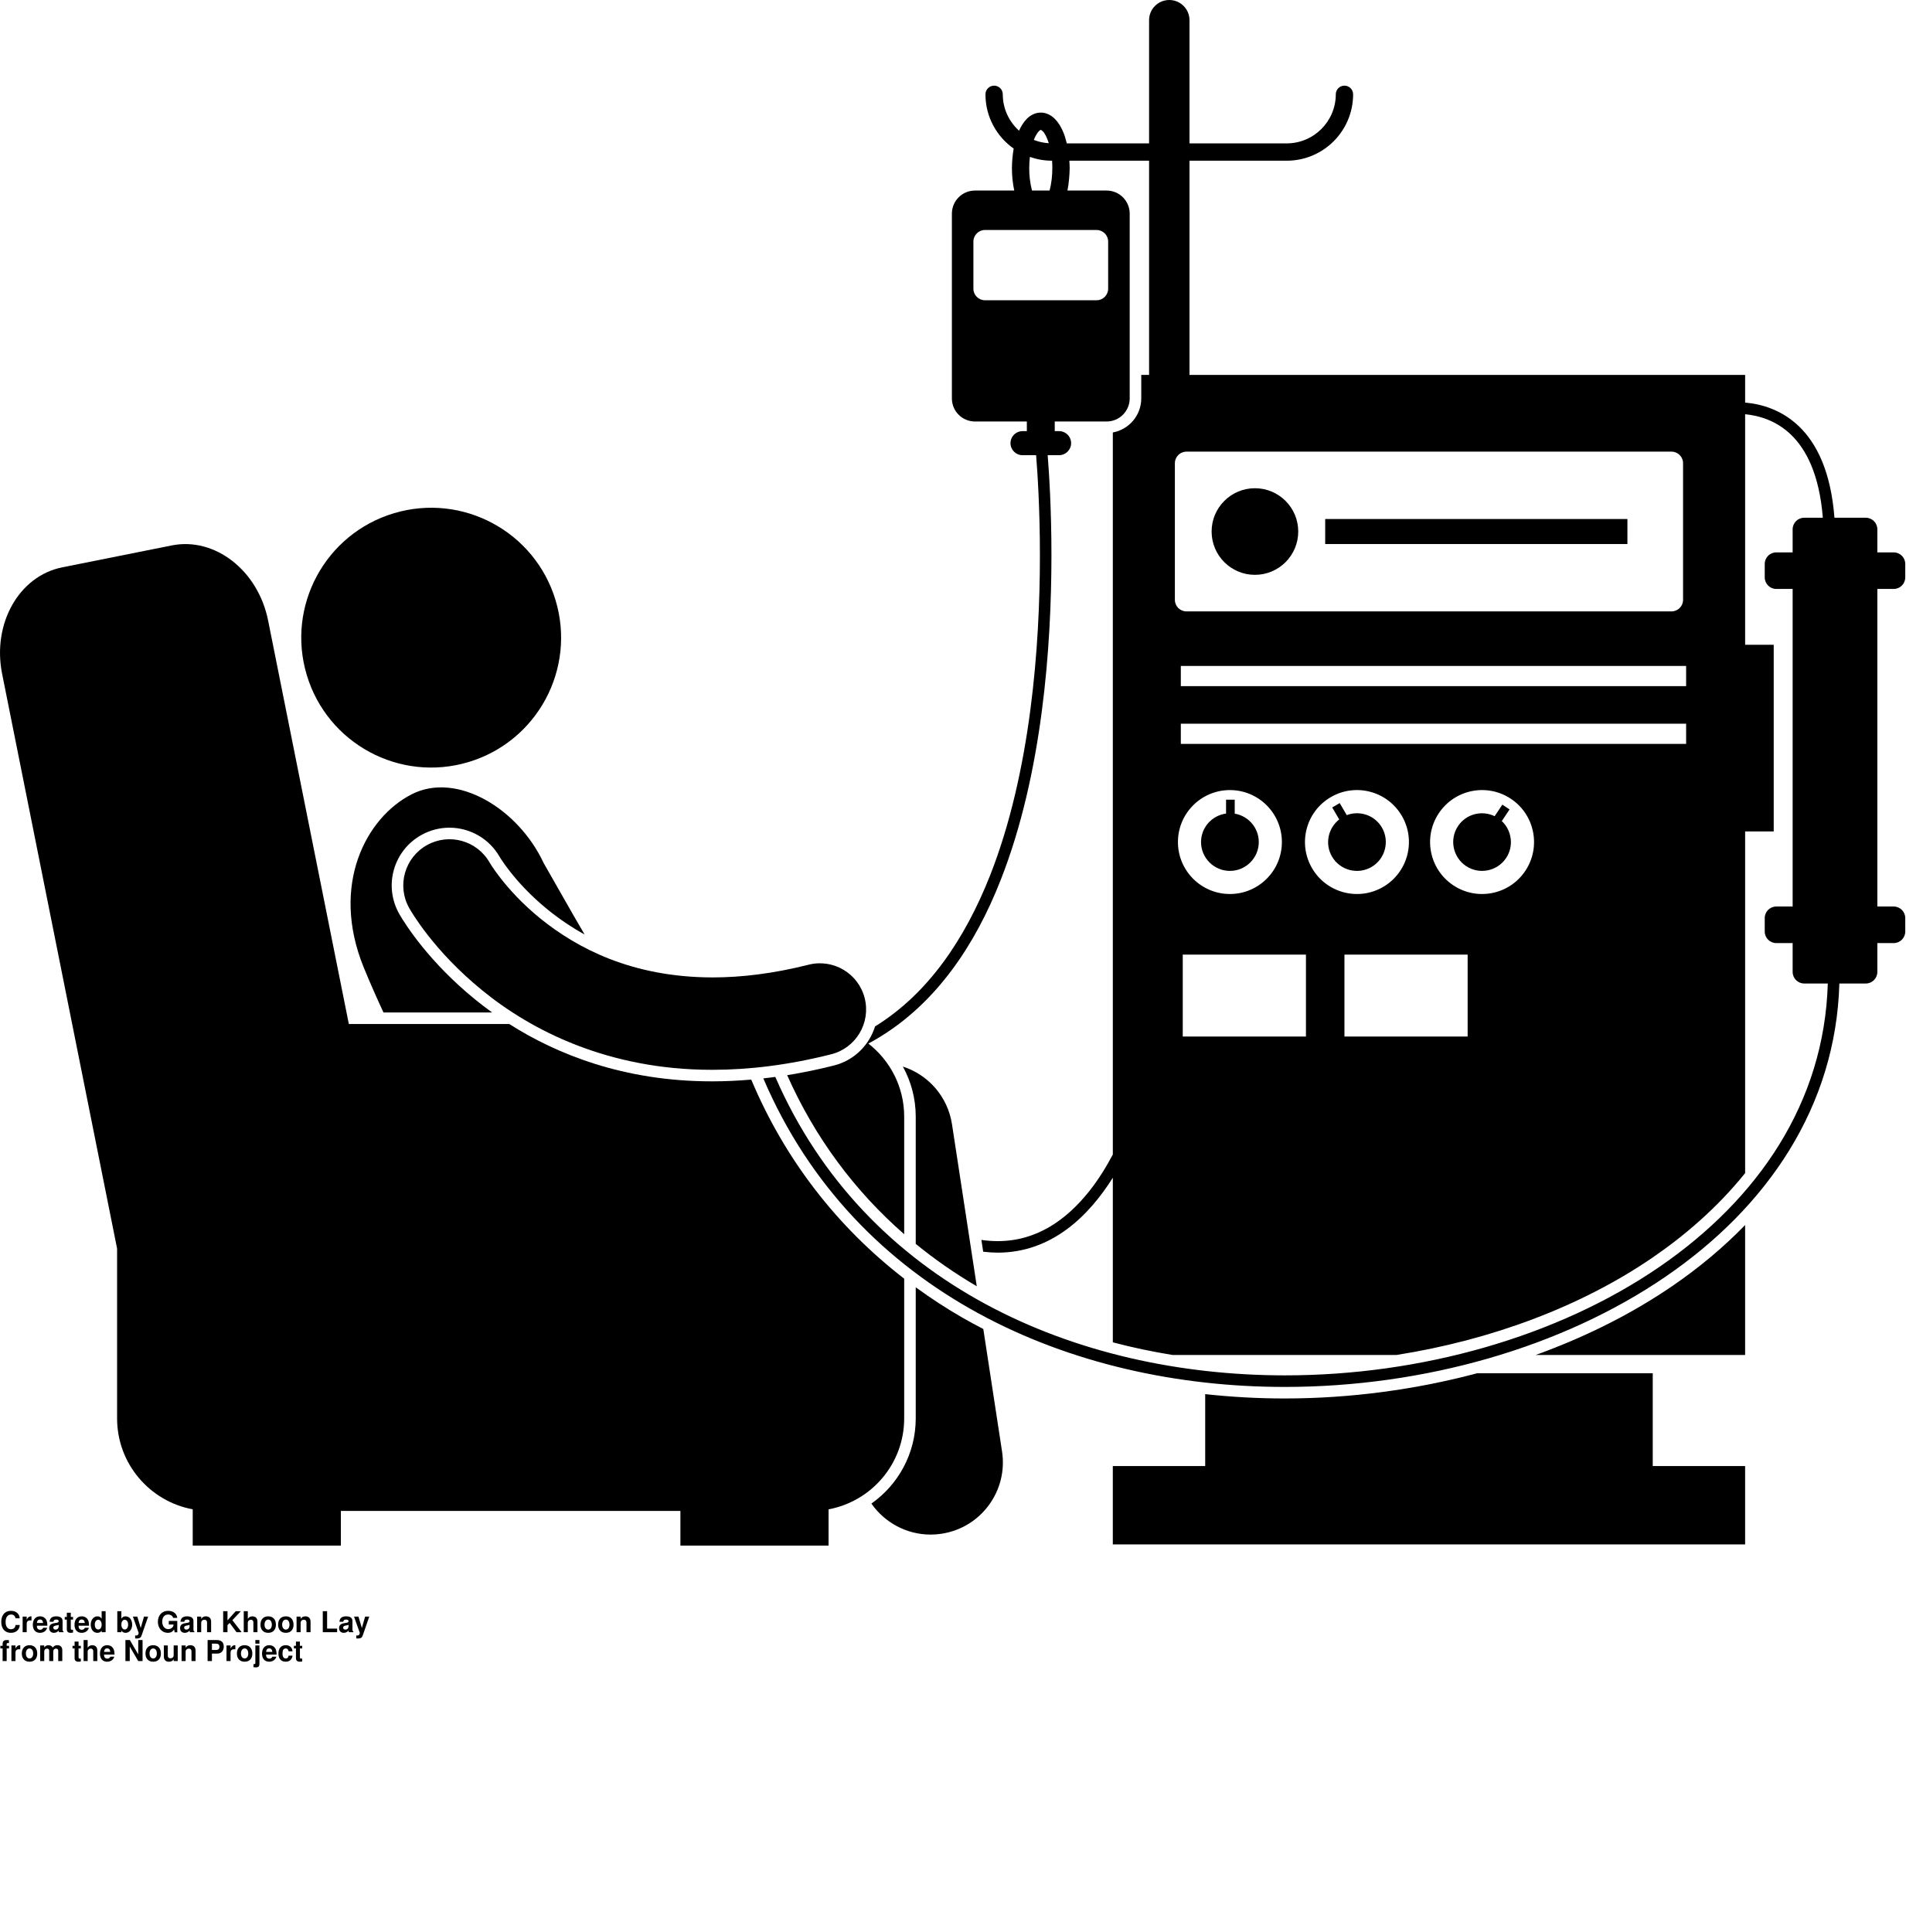
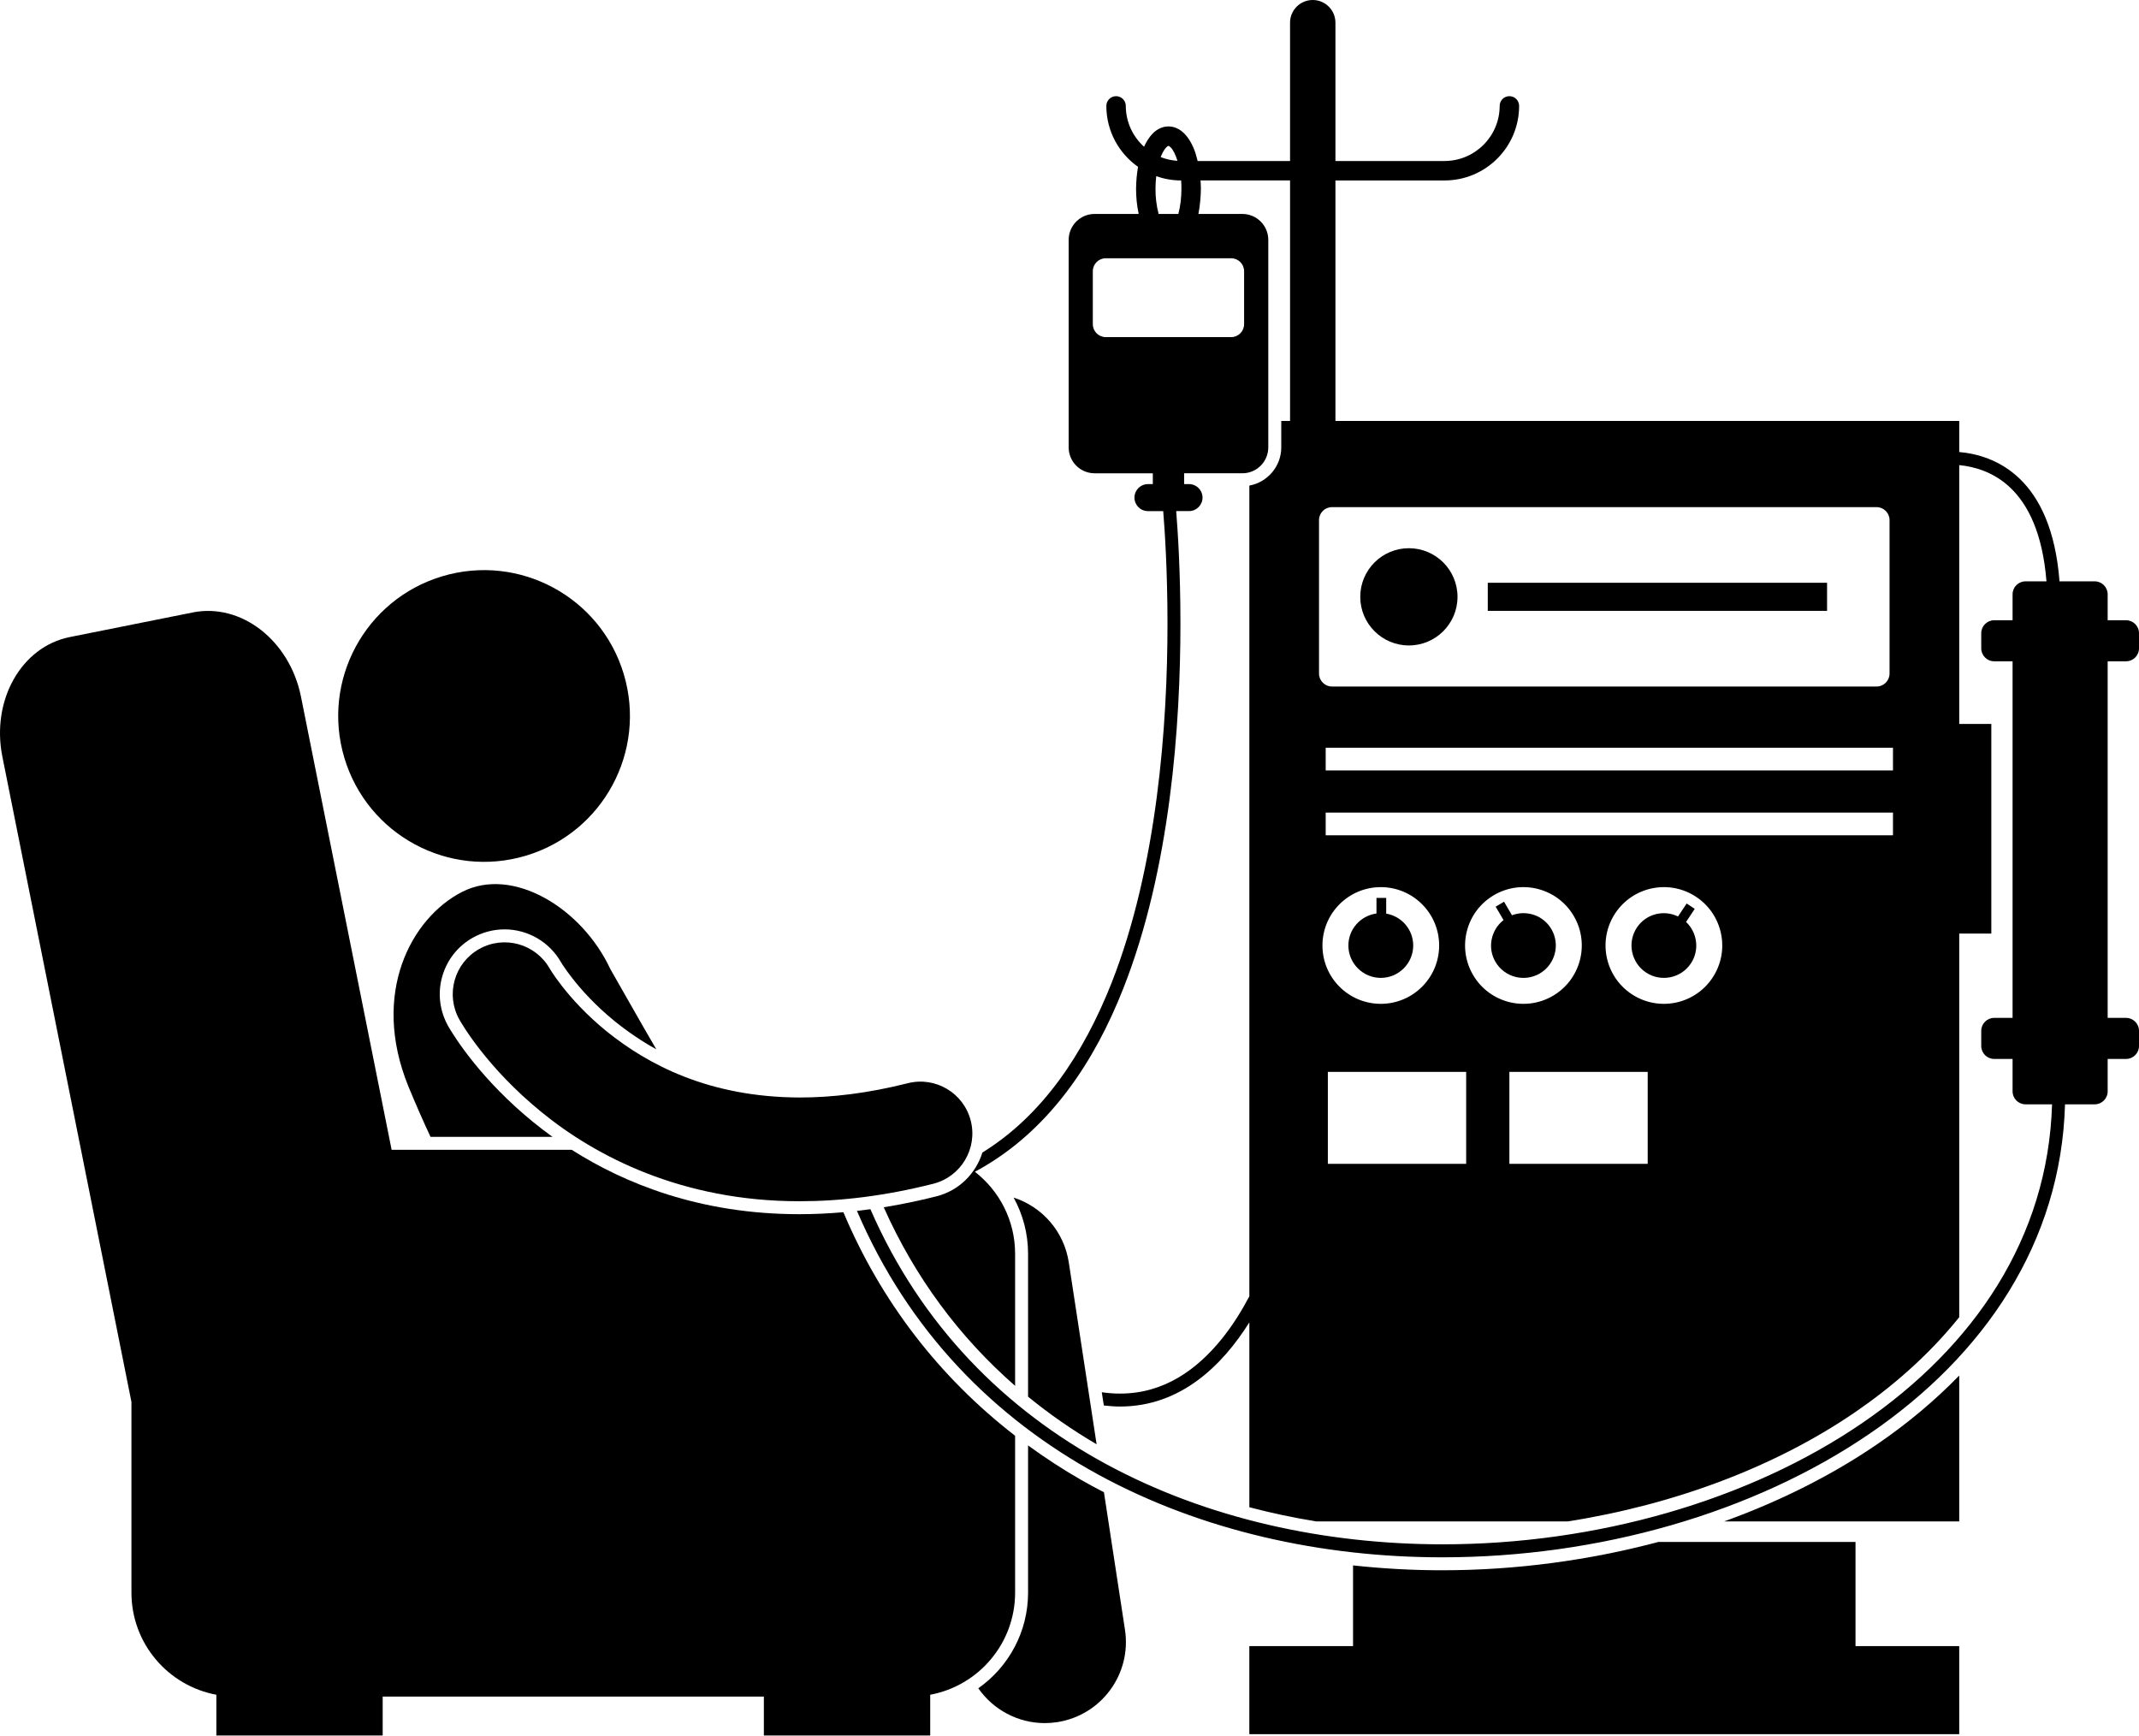
- <svg xmlns="http://www.w3.org/2000/svg" version="1.1" x="0px" y="0px" viewBox="0 0 329.922 334.605" style="enable-background:new 0 0 329.922 267.684;" xml:space="preserve">
-   <g>
-     <path d="M66.405,175.354h18.82c-1.063-0.767-2.061-1.531-2.975-2.278c-7.953-6.474-12.037-12.936-13.099-14.763   c-1.349-2.404-1.668-5.104-0.944-7.676c0.727-2.571,2.408-4.705,4.738-6.012c1.492-0.835,3.18-1.277,4.882-1.277   c3.593,0,6.925,1.938,8.697,5.056c0.075,0.121,0.169,0.273,0.308,0.486c0.431,0.652,0.926,1.337,1.468,2.025   c1.285,1.643,3.463,4.124,6.56,6.637c2.043,1.644,4.164,3.074,6.373,4.297c-2.598-4.431-4.955-8.676-7.092-12.379   c-4.372-9.389-15.027-15.906-22.862-11.902c-7.834,4.002-14.121,15.627-8.298,29.975C64.124,170.313,65.258,172.895,66.405,175.354   z" />
-     <path d="M150.897,260.404c2.291,3.293,6.097,5.37,10.252,5.372c0.629,0,1.264-0.049,1.904-0.146   c6.824-1.045,11.511-7.422,10.468-14.246l-3.244-21.212c-1.207-0.625-2.401-1.266-3.573-1.938c-2.834-1.625-5.537-3.399-8.13-5.287   v22.705C158.574,251.682,155.582,257.115,150.897,260.404z" />
-     <path d="M164.854,194.715c-0.736-4.8-4.116-8.58-8.51-9.997c1.418,2.575,2.23,5.529,2.23,8.67v22.041   c3.295,2.694,6.827,5.143,10.571,7.341L164.854,194.715z" />
-     <path d="M20.276,216.242v29.408c0,7.85,5.646,14.369,13.096,15.752v6.281h25.656v-6h58.795v6h25.656v-6.281   c7.45-1.383,13.095-7.904,13.095-15.752v-24.196c-11.685-9.027-20.707-20.736-26.485-34.479c-2.258,0.196-4.49,0.304-6.684,0.304   h-0.021h-0.123c-15.321,0-26.943-4.753-35.074-9.928h-27.78l-13.977-69.873c-1.734-8.682-9.211-14.508-16.692-13.014l-18.968,3.797   c-7.483,1.496-12.141,9.75-10.405,18.434L20.276,216.242z" />
-     <ellipse transform="matrix(0.9578 -0.2874 0.2874 0.9578 -28.5888 26.1164)" cx="74.665" cy="110.439" rx="22.495" ry="22.494" />
-     <path d="M289.604,222.719c-7.039,4.824-15.058,8.834-23.668,11.947h36.26v-22.502C298.513,215.959,294.311,219.495,289.604,222.719   z" />
-     <path d="M144.43,184.528c-2.73,0.69-5.441,1.251-8.119,1.683c4.785,10.761,11.654,20.026,20.263,27.543v-20.368   c0-5.147-2.435-9.716-6.205-12.65c0.631-0.337,1.247-0.693,1.855-1.061c9.892-5.988,16.619-15.941,21.057-27.262   c7.267-18.436,8.789-40.635,8.793-56.233c0-7.978-0.402-14.224-0.653-17.347h1.975c1.15,0,2.085-0.934,2.085-2.084   c0-0.735-0.385-1.379-0.961-1.75c-0.324-0.209-0.709-0.334-1.124-0.334h-0.75V73h8.979c2.209,0,4-1.791,4-4V37c0-2.209-1.791-4-4-4   h-6.78c0.131-0.633,0.219-1.306,0.282-2c0.056-0.608,0.096-1.229,0.103-1.875c0-0.442-0.028-0.867-0.055-1.293l13.807,0v37.095   h-1.355V69c0,2.94-2.127,5.388-4.923,5.898v125.054c-1.163,2.195-2.542,4.43-4.185,6.477c-3.861,4.808-8.974,8.519-15.733,8.521   c-0.911,0.004-1.859-0.064-2.843-0.208l0.313,2.042c0.861,0.104,1.706,0.161,2.53,0.164c9.349-0.015,15.764-6.367,19.918-12.98   v28.512c3.342,0.884,6.783,1.612,10.315,2.186h38.82c16.502-2.6,32.041-8.436,44.374-16.895   c5.325-3.655,11.069-8.479,15.985-14.602V144h4.949v-32.334h-4.949V71.739c2.451,0.245,5.398,1.107,7.914,3.519   c2.659,2.548,4.94,6.917,5.541,14.41h-3.228c-1.104,0-2,0.895-2,2v4h-2.833c-1.104,0-2,0.895-2,2V100c0,1.105,0.896,2,2,2h2.833v55   h-2.833c-1.104,0-2,0.896-2,2v2.334c0,1.104,0.896,2,2,2h2.833v5c0,1.104,0.896,2,2,2h2.085h2.003   c-0.61,20.609-12.041,37.331-29.169,49.086c-17.595,12.068-41.182,18.785-64.85,18.781c-36.286-0.015-72.571-15.714-88.237-51.689   c-0.695,0.096-1.387,0.178-2.077,0.256c15.917,37.241,53.286,53.436,90.253,53.436c0.021,0,0.041,0,0.061,0   c24.043-0.004,47.979-6.797,65.981-19.135c17.524-11.999,29.435-29.359,30.04-50.734h1.999h2.578c1.104,0,2-0.896,2-2v-5h2.833   c1.105,0,2-0.896,2-2V159c0-1.104-0.895-2-2-2h-2.833v-55h2.833c1.105,0,2-0.895,2-2v-2.332c0-1.105-0.895-2-2-2h-2.833v-4   c0-1.105-0.896-2-2-2h-5.427c-0.61-7.931-3.053-12.871-6.169-15.854c-2.996-2.866-6.498-3.843-9.298-4.093v-4.794h-96.217V27.834   l16.834,0c6.348-0.002,11.497-5.148,11.499-11.501c0-0.829-0.671-1.499-1.501-1.499c-0.827,0-1.498,0.67-1.498,1.499   c-0.01,4.693-3.809,8.492-8.5,8.5h-16.834V3.5c0-1.934-1.569-3.5-3.5-3.5c-1.935,0-3.5,1.566-3.5,3.5v21.333h-14.251   c-0.177-0.73-0.382-1.429-0.648-2.048c-0.373-0.86-0.828-1.613-1.439-2.217c-0.599-0.596-1.44-1.07-2.412-1.068   c-0.975-0.003-1.816,0.472-2.414,1.068c-0.549,0.567-0.992,1.271-1.357,2.065c-1.721-1.555-2.809-3.796-2.814-6.299   c0-0.829-0.671-1.499-1.498-1.499c-0.83,0-1.501,0.67-1.501,1.499c0,3.888,1.934,7.318,4.887,9.399   c-0.185,1.058-0.288,2.192-0.303,3.393c0.001,0.643,0.034,1.267,0.091,1.875c0.066,0.7,0.178,1.362,0.313,2h-6.8   c-2.209,0-4,1.791-4,4v32c0,2.209,1.791,4,4,4h8.979v1.666h-0.75c-0.415,0-0.799,0.125-1.124,0.334   c-0.574,0.371-0.957,1.015-0.957,1.75c0,1.15,0.931,2.084,2.081,2.084h2.354c0.246,3.012,0.659,9.268,0.659,17.347   c0.004,15.463-1.539,37.484-8.653,55.5c-4.351,10.959-10.654,20.374-19.895,26.087C150.528,180.992,147.935,183.643,144.43,184.528   z M226.146,179.516h-21.334v-14.182h21.334V179.516z M203.979,145.834c0-4.971,4.028-9,9-9c4.97,0,9,4.029,9,9s-4.03,9-9,9   C208.007,154.834,203.979,150.805,203.979,145.834z M227.213,150.385c-2.513-4.289-1.075-9.803,3.214-12.316   c4.288-2.514,9.802-1.074,12.315,3.215c2.514,4.287,1.076,9.801-3.214,12.314C235.241,156.111,229.727,154.674,227.213,150.385z    M254.146,179.516h-21.334v-14.182h21.334V179.516z M264.136,150.82c-2.754,4.139-8.34,5.26-12.479,2.506   c-4.138-2.754-5.26-8.34-2.506-12.48c2.755-4.137,8.342-5.258,12.479-2.504C265.77,141.096,266.891,146.682,264.136,150.82z    M291.979,128.834h-87.5v-3.5h87.5V128.834z M291.979,118.834h-87.5v-3.5h87.5V118.834z M289.449,78.221c1.103,0,2,0.898,2,2   v23.668c0,1.105-0.897,2-2,2h-84c-1.105,0-2-0.895-2-2V80.221c0-1.102,0.895-2,2-2H289.449z M179.131,23.973   c0.26-0.61,0.559-1.046,0.785-1.265c0.238-0.225,0.313-0.205,0.313-0.208c0,0,0.07-0.018,0.311,0.208   c0.355,0.305,0.755,1.067,1.078,2.098c-0.909-0.057-1.779-0.253-2.588-0.573C179.063,24.146,179.096,24.055,179.131,23.973z    M178.332,31c-0.069-0.599-0.113-1.224-0.104-1.875c-0.001-0.678,0.042-1.33,0.114-1.949c1.191,0.417,2.467,0.656,3.801,0.656   h0.039c0.032,0.42,0.052,0.85,0.045,1.293c0.002,0.65-0.039,1.277-0.105,1.875c-0.082,0.726-0.208,1.399-0.367,2h-3.045   C178.547,32.399,178.416,31.726,178.332,31z M168.56,50v-8.166c0-1.105,0.895-2,2-2h19.334c1.104,0,2,0.895,2,2V50   c0,1.104-0.896,2-2,2H170.56C169.456,52,168.56,51.104,168.56,50z" />
-     <path d="M222.429,242.203c-4.65,0-9.232-0.261-13.73-0.752v12.452h-15.998v13.578h109.495v-13.578h-15.997v-16.07h-30.406   c-10.666,2.84-21.966,4.367-33.301,4.369H222.429z" />
-     <path d="M212.979,150.832c2.756,0,5-2.242,5-4.998c0-2.471-1.809-4.516-4.167-4.916V138.5h-1.5v2.401   c-2.44,0.33-4.333,2.405-4.333,4.933C207.979,148.59,210.22,150.832,212.979,150.832z" />
-     <circle cx="217.311" cy="92.057" r="7.5" />
-     <rect x="229.479" y="89.889" width="52.333" height="4.332" />
-     <path d="M93.599,159.104c-3.133-2.542-5.417-5.094-6.872-6.953c-0.729-0.927-1.248-1.68-1.566-2.164   c-0.158-0.242-0.266-0.416-0.323-0.511c-0.015-0.024-0.026-0.043-0.034-0.057c-0.006-0.008-0.01-0.017-0.015-0.025   c-0.001,0-0.001-0.001-0.001-0.001c-2.174-3.821-7.025-5.173-10.864-3.021c-3.855,2.16-5.229,7.036-3.067,10.89h-0.002   c0.342,0.585,4.191,7.371,12.662,14.266c8.4,6.868,21.705,13.753,39.744,13.753c0.041,0,0.082,0,0.123,0   c6.314,0.002,13.171-0.824,20.557-2.691c4.281-1.082,6.877-5.433,5.795-9.715c-1.082-4.284-5.434-6.879-9.717-5.796   c-6.195,1.563-11.715,2.202-16.635,2.202C109.35,169.251,99.918,164.186,93.599,159.104z" />
-     <path d="M239.291,143.307c-1.25-2.133-3.842-2.983-6.08-2.135l-1.223-2.087l-1.294,0.76l1.214,2.072   c-1.939,1.52-2.522,4.266-1.244,6.446c1.394,2.379,4.462,3.18,6.843,1.785C239.884,148.752,240.685,145.684,239.291,143.307z" />
-     <path d="M260.061,142.203l1.341-2.014l-1.248-0.83l-1.331,1.999c-2.215-1.077-4.939-0.399-6.341,1.706   c-1.527,2.293-0.902,5.402,1.394,6.932c2.294,1.527,5.403,0.902,6.931-1.393C262.175,146.548,261.803,143.843,260.061,142.203z" />
+ <svg xmlns="http://www.w3.org/2000/svg" version="1.1" x="0px" y="0px" viewBox="0 0 329.923 267.683" xml:space="preserve" id="svg36" width="329.923" height="267.683">
+   <defs id="defs40" />
+   <g id="g30" transform="translate(-0.00202276)">
+     <path d="m 66.405,175.354 h 18.82 c -1.063,-0.767 -2.061,-1.531 -2.975,-2.278 -7.953,-6.474 -12.037,-12.936 -13.099,-14.763 -1.349,-2.404 -1.668,-5.104 -0.944,-7.676 0.727,-2.571 2.408,-4.705 4.738,-6.012 1.492,-0.835 3.18,-1.277 4.882,-1.277 3.593,0 6.925,1.938 8.697,5.056 0.075,0.121 0.169,0.273 0.308,0.486 0.431,0.652 0.926,1.337 1.468,2.025 1.285,1.643 3.463,4.124 6.56,6.637 2.043,1.644 4.164,3.074 6.373,4.297 -2.598,-4.431 -4.955,-8.676 -7.092,-12.379 -4.372,-9.389 -15.027,-15.906 -22.862,-11.902 -7.834,4.002 -14.121,15.627 -8.298,29.975 1.143,2.77 2.277,5.352 3.424,7.811 z" id="path2" />
+     <path d="m 150.897,260.404 c 2.291,3.293 6.097,5.37 10.252,5.372 0.629,0 1.264,-0.049 1.904,-0.146 6.824,-1.045 11.511,-7.422 10.468,-14.246 l -3.244,-21.212 c -1.207,-0.625 -2.401,-1.266 -3.573,-1.938 -2.834,-1.625 -5.537,-3.399 -8.13,-5.287 v 22.705 c 0,6.03 -2.992,11.463 -7.677,14.752 z" id="path4" />
+     <path d="m 164.854,194.715 c -0.736,-4.8 -4.116,-8.58 -8.51,-9.997 1.418,2.575 2.23,5.529 2.23,8.67 v 22.041 c 3.295,2.694 6.827,5.143 10.571,7.341 z" id="path6" />
+     <path d="m 20.276,216.242 v 29.408 c 0,7.85 5.646,14.369 13.096,15.752 v 6.281 h 25.656 v -6 h 58.795 v 6 h 25.656 v -6.281 c 7.45,-1.383 13.095,-7.904 13.095,-15.752 v -24.196 c -11.685,-9.027 -20.707,-20.736 -26.485,-34.479 -2.258,0.196 -4.49,0.304 -6.684,0.304 h -0.021 -0.123 c -15.321,0 -26.943,-4.753 -35.074,-9.928 H 60.407 L 46.43,107.478 C 44.696,98.796 37.219,92.97 29.738,94.464 L 10.77,98.261 c -7.483,1.496 -12.141,9.75 -10.405,18.434 z" id="path8" />
+     <ellipse transform="matrix(0.9578,-0.2874,0.2874,0.9578,-28.5888,26.1164)" cx="74.665" cy="110.439" rx="22.495" ry="22.494" id="ellipse10" />
+     <path d="m 289.604,222.719 c -7.039,4.824 -15.058,8.834 -23.668,11.947 h 36.26 v -22.502 c -3.683,3.795 -7.885,7.331 -12.592,10.555 z" id="path12" />
+     <path d="m 144.43,184.528 c -2.73,0.69 -5.441,1.251 -8.119,1.683 4.785,10.761 11.654,20.026 20.263,27.543 v -20.368 c 0,-5.147 -2.435,-9.716 -6.205,-12.65 0.631,-0.337 1.247,-0.693 1.855,-1.061 9.892,-5.988 16.619,-15.941 21.057,-27.262 7.267,-18.436 8.789,-40.635 8.793,-56.233 0,-7.978 -0.402,-14.224 -0.653,-17.347 h 1.975 c 1.15,0 2.085,-0.934 2.085,-2.084 0,-0.735 -0.385,-1.379 -0.961,-1.75 -0.324,-0.209 -0.709,-0.334 -1.124,-0.334 h -0.75 V 73 h 8.979 c 2.209,0 4,-1.791 4,-4 V 37 c 0,-2.209 -1.791,-4 -4,-4 h -6.78 c 0.131,-0.633 0.219,-1.306 0.282,-2 0.056,-0.608 0.096,-1.229 0.103,-1.875 0,-0.442 -0.028,-0.867 -0.055,-1.293 h 13.807 v 37.095 h -1.355 V 69 c 0,2.94 -2.127,5.388 -4.923,5.898 v 125.054 c -1.163,2.195 -2.542,4.43 -4.185,6.477 -3.861,4.808 -8.974,8.519 -15.733,8.521 -0.911,0.004 -1.859,-0.064 -2.843,-0.208 l 0.313,2.042 c 0.861,0.104 1.706,0.161 2.53,0.164 9.349,-0.015 15.764,-6.367 19.918,-12.98 v 28.512 c 3.342,0.884 6.783,1.612 10.315,2.186 h 38.82 c 16.502,-2.6 32.041,-8.436 44.374,-16.895 5.325,-3.655 11.069,-8.479 15.985,-14.602 V 144 h 4.949 v -32.334 h -4.949 V 71.739 c 2.451,0.245 5.398,1.107 7.914,3.519 2.659,2.548 4.94,6.917 5.541,14.41 h -3.228 c -1.104,0 -2,0.895 -2,2 v 4 h -2.833 c -1.104,0 -2,0.895 -2,2 V 100 c 0,1.105 0.896,2 2,2 h 2.833 v 55 h -2.833 c -1.104,0 -2,0.896 -2,2 v 2.334 c 0,1.104 0.896,2 2,2 h 2.833 v 5 c 0,1.104 0.896,2 2,2 h 2.085 2.003 c -0.61,20.609 -12.041,37.331 -29.169,49.086 -17.595,12.068 -41.182,18.785 -64.85,18.781 -36.286,-0.015 -72.571,-15.714 -88.237,-51.689 -0.695,0.096 -1.387,0.178 -2.077,0.256 15.917,37.241 53.286,53.436 90.253,53.436 0.021,0 0.041,0 0.061,0 24.043,-0.004 47.979,-6.797 65.981,-19.135 17.524,-11.999 29.435,-29.359 30.04,-50.734 h 1.999 2.578 c 1.104,0 2,-0.896 2,-2 v -5 h 2.833 c 1.105,0 2,-0.896 2,-2 V 159 c 0,-1.104 -0.895,-2 -2,-2 h -2.833 v -55 h 2.833 c 1.105,0 2,-0.895 2,-2 v -2.332 c 0,-1.105 -0.895,-2 -2,-2 h -2.833 v -4 c 0,-1.105 -0.896,-2 -2,-2 h -5.427 c -0.61,-7.931 -3.053,-12.871 -6.169,-15.854 -2.996,-2.866 -6.498,-3.843 -9.298,-4.093 V 64.927 H 205.981 V 27.834 h 16.834 c 6.348,-0.002 11.497,-5.148 11.499,-11.501 0,-0.829 -0.671,-1.499 -1.501,-1.499 -0.827,0 -1.498,0.67 -1.498,1.499 -0.01,4.693 -3.809,8.492 -8.5,8.5 H 205.981 V 3.5 c 0,-1.934 -1.569,-3.5 -3.5,-3.5 -1.935,0 -3.5,1.566 -3.5,3.5 V 24.833 H 184.73 c -0.177,-0.73 -0.382,-1.429 -0.648,-2.048 -0.373,-0.86 -0.828,-1.613 -1.439,-2.217 -0.599,-0.596 -1.44,-1.07 -2.412,-1.068 -0.975,-0.003 -1.816,0.472 -2.414,1.068 -0.549,0.567 -0.992,1.271 -1.357,2.065 -1.721,-1.555 -2.809,-3.796 -2.814,-6.299 0,-0.829 -0.671,-1.499 -1.498,-1.499 -0.83,0 -1.501,0.67 -1.501,1.499 0,3.888 1.934,7.318 4.887,9.399 -0.185,1.058 -0.288,2.192 -0.303,3.393 0.001,0.643 0.034,1.267 0.091,1.875 0.066,0.7 0.178,1.362 0.313,2 h -6.8 c -2.209,0 -4,1.791 -4,4 v 32 c 0,2.209 1.791,4 4,4 h 8.979 v 1.666 h -0.75 c -0.415,0 -0.799,0.125 -1.124,0.334 -0.574,0.371 -0.957,1.015 -0.957,1.75 0,1.15 0.931,2.084 2.081,2.084 h 2.354 c 0.246,3.012 0.659,9.268 0.659,17.347 0.004,15.463 -1.539,37.484 -8.653,55.5 -4.351,10.959 -10.654,20.374 -19.895,26.087 -1.001,3.223 -3.594,5.874 -7.099,6.759 z m 81.716,-5.012 h -21.334 v -14.182 h 21.334 z m -22.167,-33.682 c 0,-4.971 4.028,-9 9,-9 4.97,0 9,4.029 9,9 0,4.971 -4.03,9 -9,9 -4.972,0 -9,-4.029 -9,-9 z m 23.234,4.551 c -2.513,-4.289 -1.075,-9.803 3.214,-12.316 4.288,-2.514 9.802,-1.074 12.315,3.215 2.514,4.287 1.076,9.801 -3.214,12.314 -4.287,2.513 -9.801,1.076 -12.315,-3.213 z m 26.933,29.131 h -21.334 v -14.182 h 21.334 z m 9.99,-28.696 c -2.754,4.139 -8.34,5.26 -12.479,2.506 -4.138,-2.754 -5.26,-8.34 -2.506,-12.48 2.755,-4.137 8.342,-5.258 12.479,-2.504 4.14,2.754 5.261,8.34 2.506,12.478 z m 27.843,-21.986 h -87.5 v -3.5 h 87.5 z m 0,-10 h -87.5 v -3.5 h 87.5 z m -2.53,-40.613 c 1.103,0 2,0.898 2,2 v 23.668 c 0,1.105 -0.897,2 -2,2 h -84 c -1.105,0 -2,-0.895 -2,-2 V 80.221 c 0,-1.102 0.895,-2 2,-2 z M 179.131,23.973 c 0.26,-0.61 0.559,-1.046 0.785,-1.265 0.238,-0.225 0.313,-0.205 0.313,-0.208 0,0 0.07,-0.018 0.311,0.208 0.355,0.305 0.755,1.067 1.078,2.098 -0.909,-0.057 -1.779,-0.253 -2.588,-0.573 0.033,-0.087 0.066,-0.178 0.101,-0.26 z M 178.332,31 c -0.069,-0.599 -0.113,-1.224 -0.104,-1.875 -0.001,-0.678 0.042,-1.33 0.114,-1.949 1.191,0.417 2.467,0.656 3.801,0.656 h 0.039 c 0.032,0.42 0.052,0.85 0.045,1.293 0.002,0.65 -0.039,1.277 -0.105,1.875 -0.082,0.726 -0.208,1.399 -0.367,2 h -3.045 c -0.163,-0.601 -0.294,-1.274 -0.378,-2 z m -9.772,19 v -8.166 c 0,-1.105 0.895,-2 2,-2 h 19.334 c 1.104,0 2,0.895 2,2 V 50 c 0,1.104 -0.896,2 -2,2 H 170.56 c -1.104,0 -2,-0.896 -2,-2 z" id="path14" />
+     <path d="m 222.429,242.203 c -4.65,0 -9.232,-0.261 -13.73,-0.752 v 12.452 h -15.998 v 13.578 h 109.495 v -13.578 h -15.997 v -16.07 h -30.406 c -10.666,2.84 -21.966,4.367 -33.301,4.369 h -0.063 z" id="path16" />
+     <path d="m 212.979,150.832 c 2.756,0 5,-2.242 5,-4.998 0,-2.471 -1.809,-4.516 -4.167,-4.916 V 138.5 h -1.5 v 2.401 c -2.44,0.33 -4.333,2.405 -4.333,4.933 0,2.756 2.241,4.998 5,4.998 z" id="path18" />
+     <circle cx="217.311" cy="92.057" r="7.5" id="circle20" />
+     <rect x="229.479" y="89.889" width="52.333" height="4.332" id="rect22" />
+     <path d="m 93.599,159.104 c -3.133,-2.542 -5.417,-5.094 -6.872,-6.953 -0.729,-0.927 -1.248,-1.68 -1.566,-2.164 -0.158,-0.242 -0.266,-0.416 -0.323,-0.511 -0.015,-0.024 -0.026,-0.043 -0.034,-0.057 -0.006,-0.008 -0.01,-0.017 -0.015,-0.025 -0.001,0 -0.001,-0.001 -0.001,-0.001 -2.174,-3.821 -7.025,-5.173 -10.864,-3.021 -3.855,2.16 -5.229,7.036 -3.067,10.89 h -0.002 c 0.342,0.585 4.191,7.371 12.662,14.266 8.4,6.868 21.705,13.753 39.744,13.753 0.041,0 0.082,0 0.123,0 6.314,0.002 13.171,-0.824 20.557,-2.691 4.281,-1.082 6.877,-5.433 5.795,-9.715 -1.082,-4.284 -5.434,-6.879 -9.717,-5.796 -6.195,1.563 -11.715,2.202 -16.635,2.202 -14.034,-0.03 -23.466,-5.095 -29.785,-10.177 z" id="path24" />
+     <path d="m 239.291,143.307 c -1.25,-2.133 -3.842,-2.983 -6.08,-2.135 l -1.223,-2.087 -1.294,0.76 1.214,2.072 c -1.939,1.52 -2.522,4.266 -1.244,6.446 1.394,2.379 4.462,3.18 6.843,1.785 2.377,-1.396 3.178,-4.464 1.784,-6.841 z" id="path26" />
+     <path d="m 260.061,142.203 1.341,-2.014 -1.248,-0.83 -1.331,1.999 c -2.215,-1.077 -4.939,-0.399 -6.341,1.706 -1.527,2.293 -0.902,5.402 1.394,6.932 2.294,1.527 5.403,0.902 6.931,-1.393 1.368,-2.055 0.996,-4.76 -0.746,-6.4 z" id="path28" />
  </g>
-   <text x="0" y="282.684" fill="#000000" font-size="5px" font-weight="bold" font-family="'Helvetica Neue', Helvetica, Arial-Unicode, Arial, Sans-serif">Created by Gan Khoon Lay</text>
-   <text x="0" y="287.684" fill="#000000" font-size="5px" font-weight="bold" font-family="'Helvetica Neue', Helvetica, Arial-Unicode, Arial, Sans-serif">from the Noun Project</text>
</svg>
